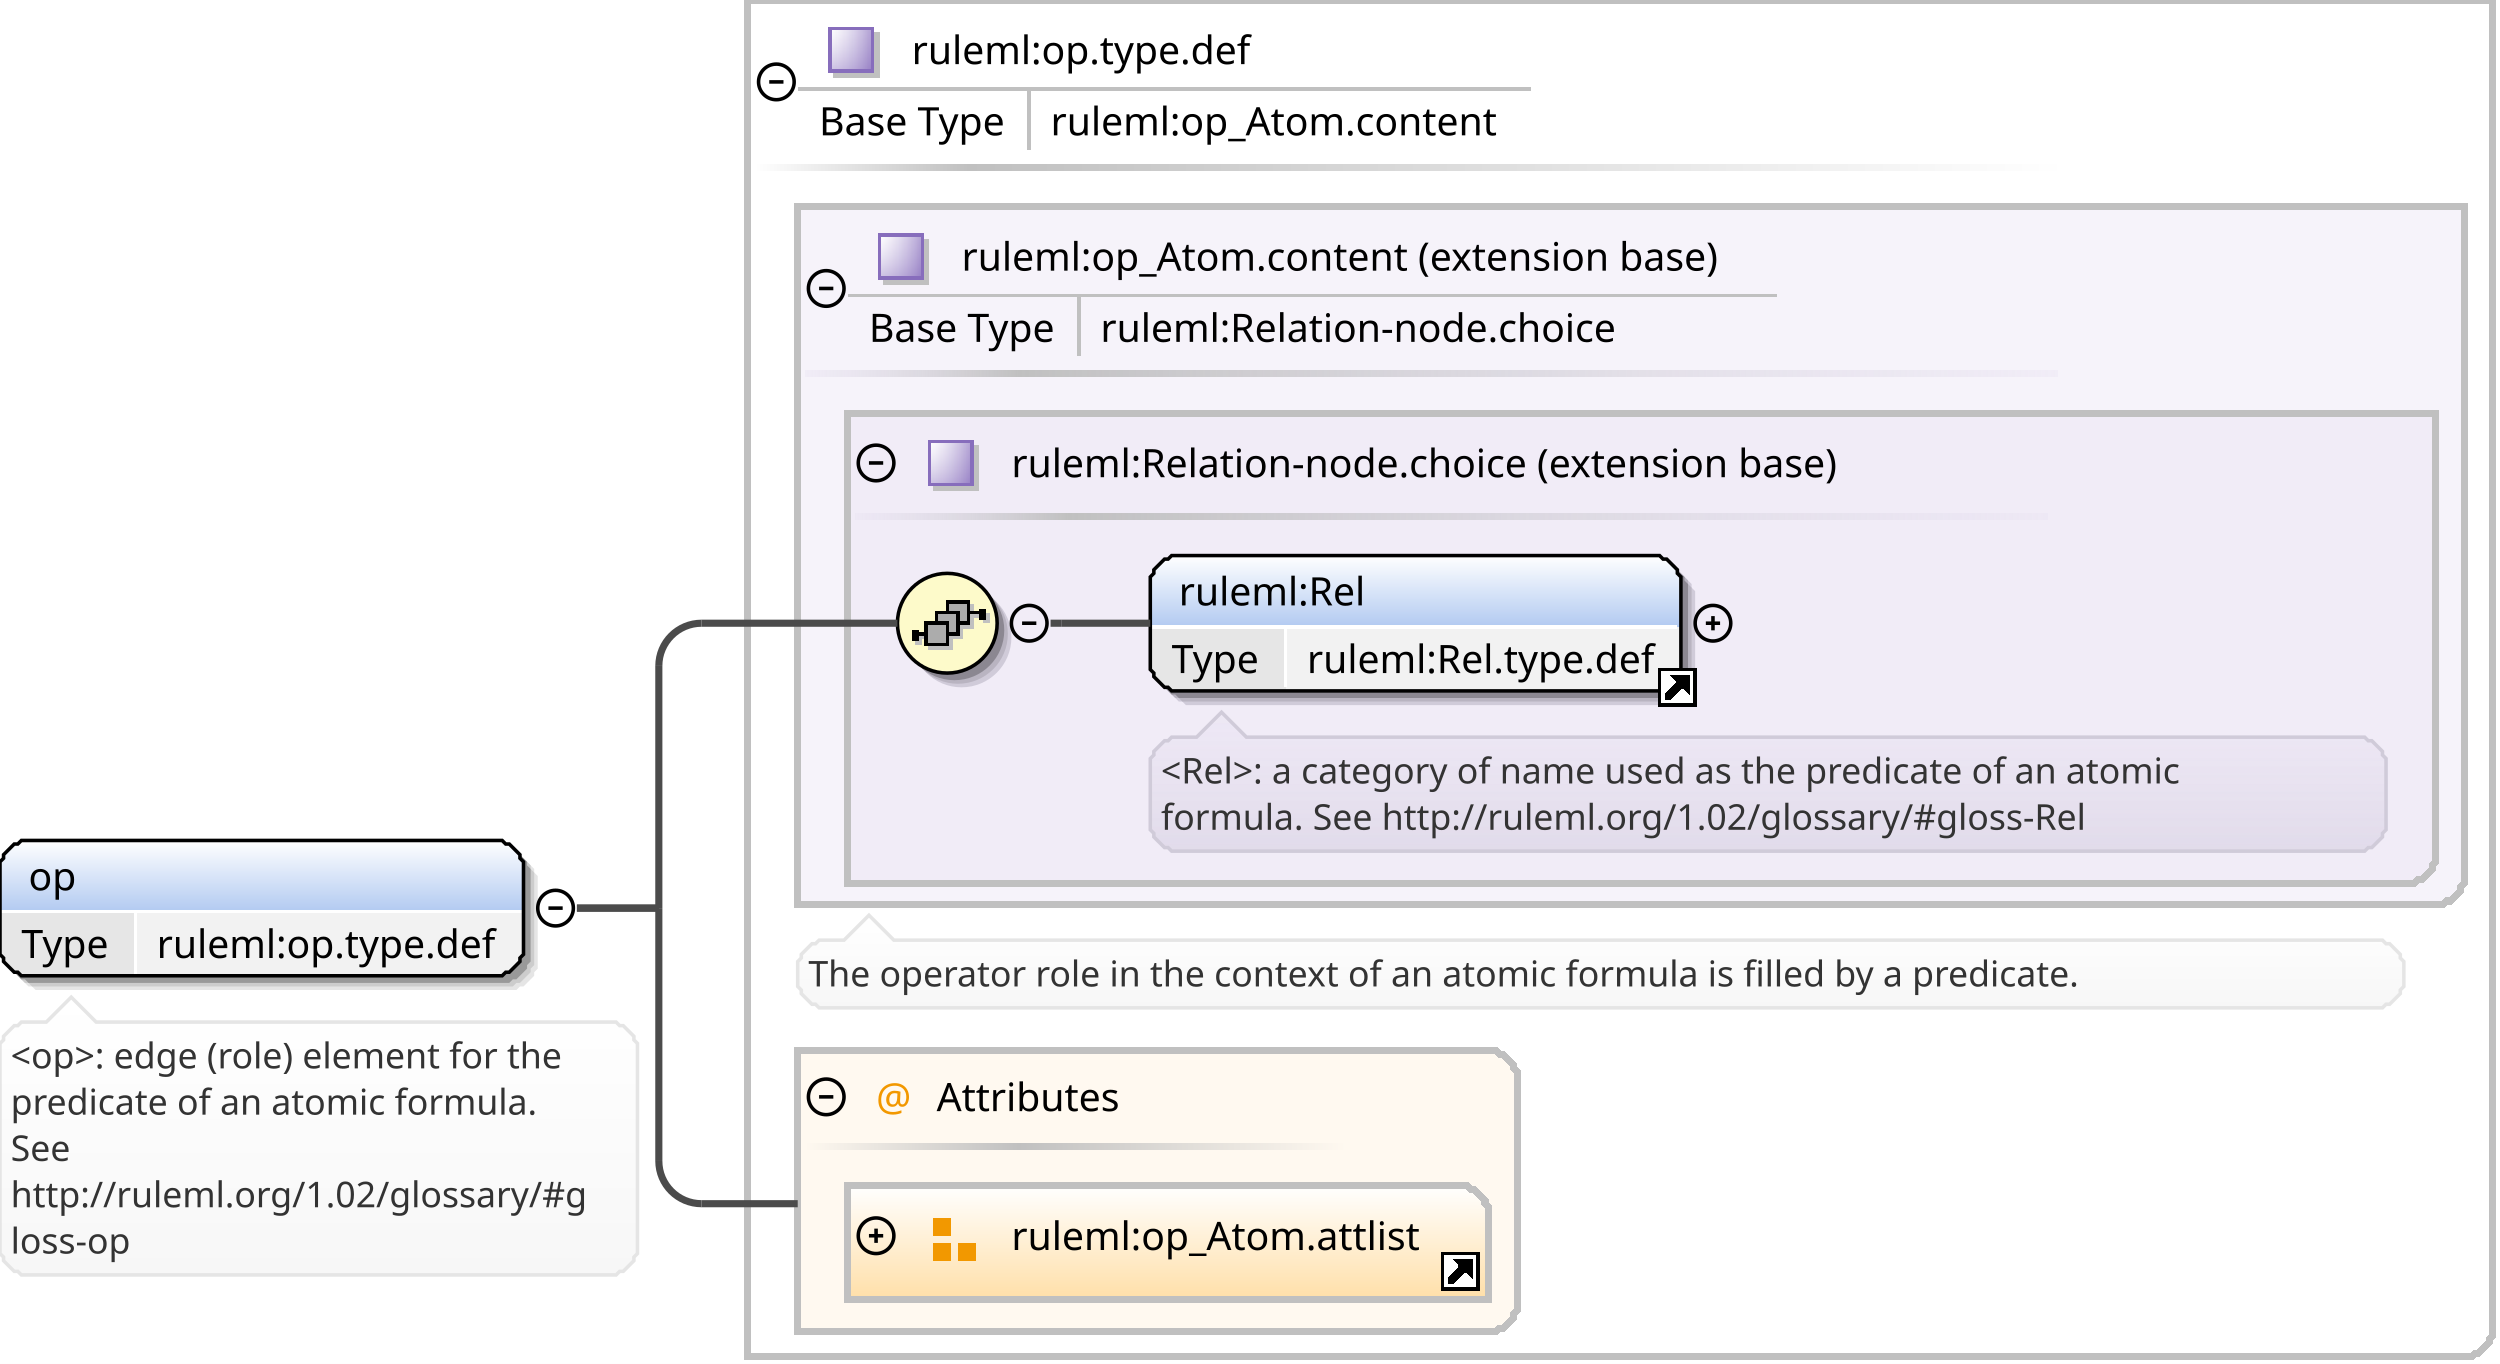
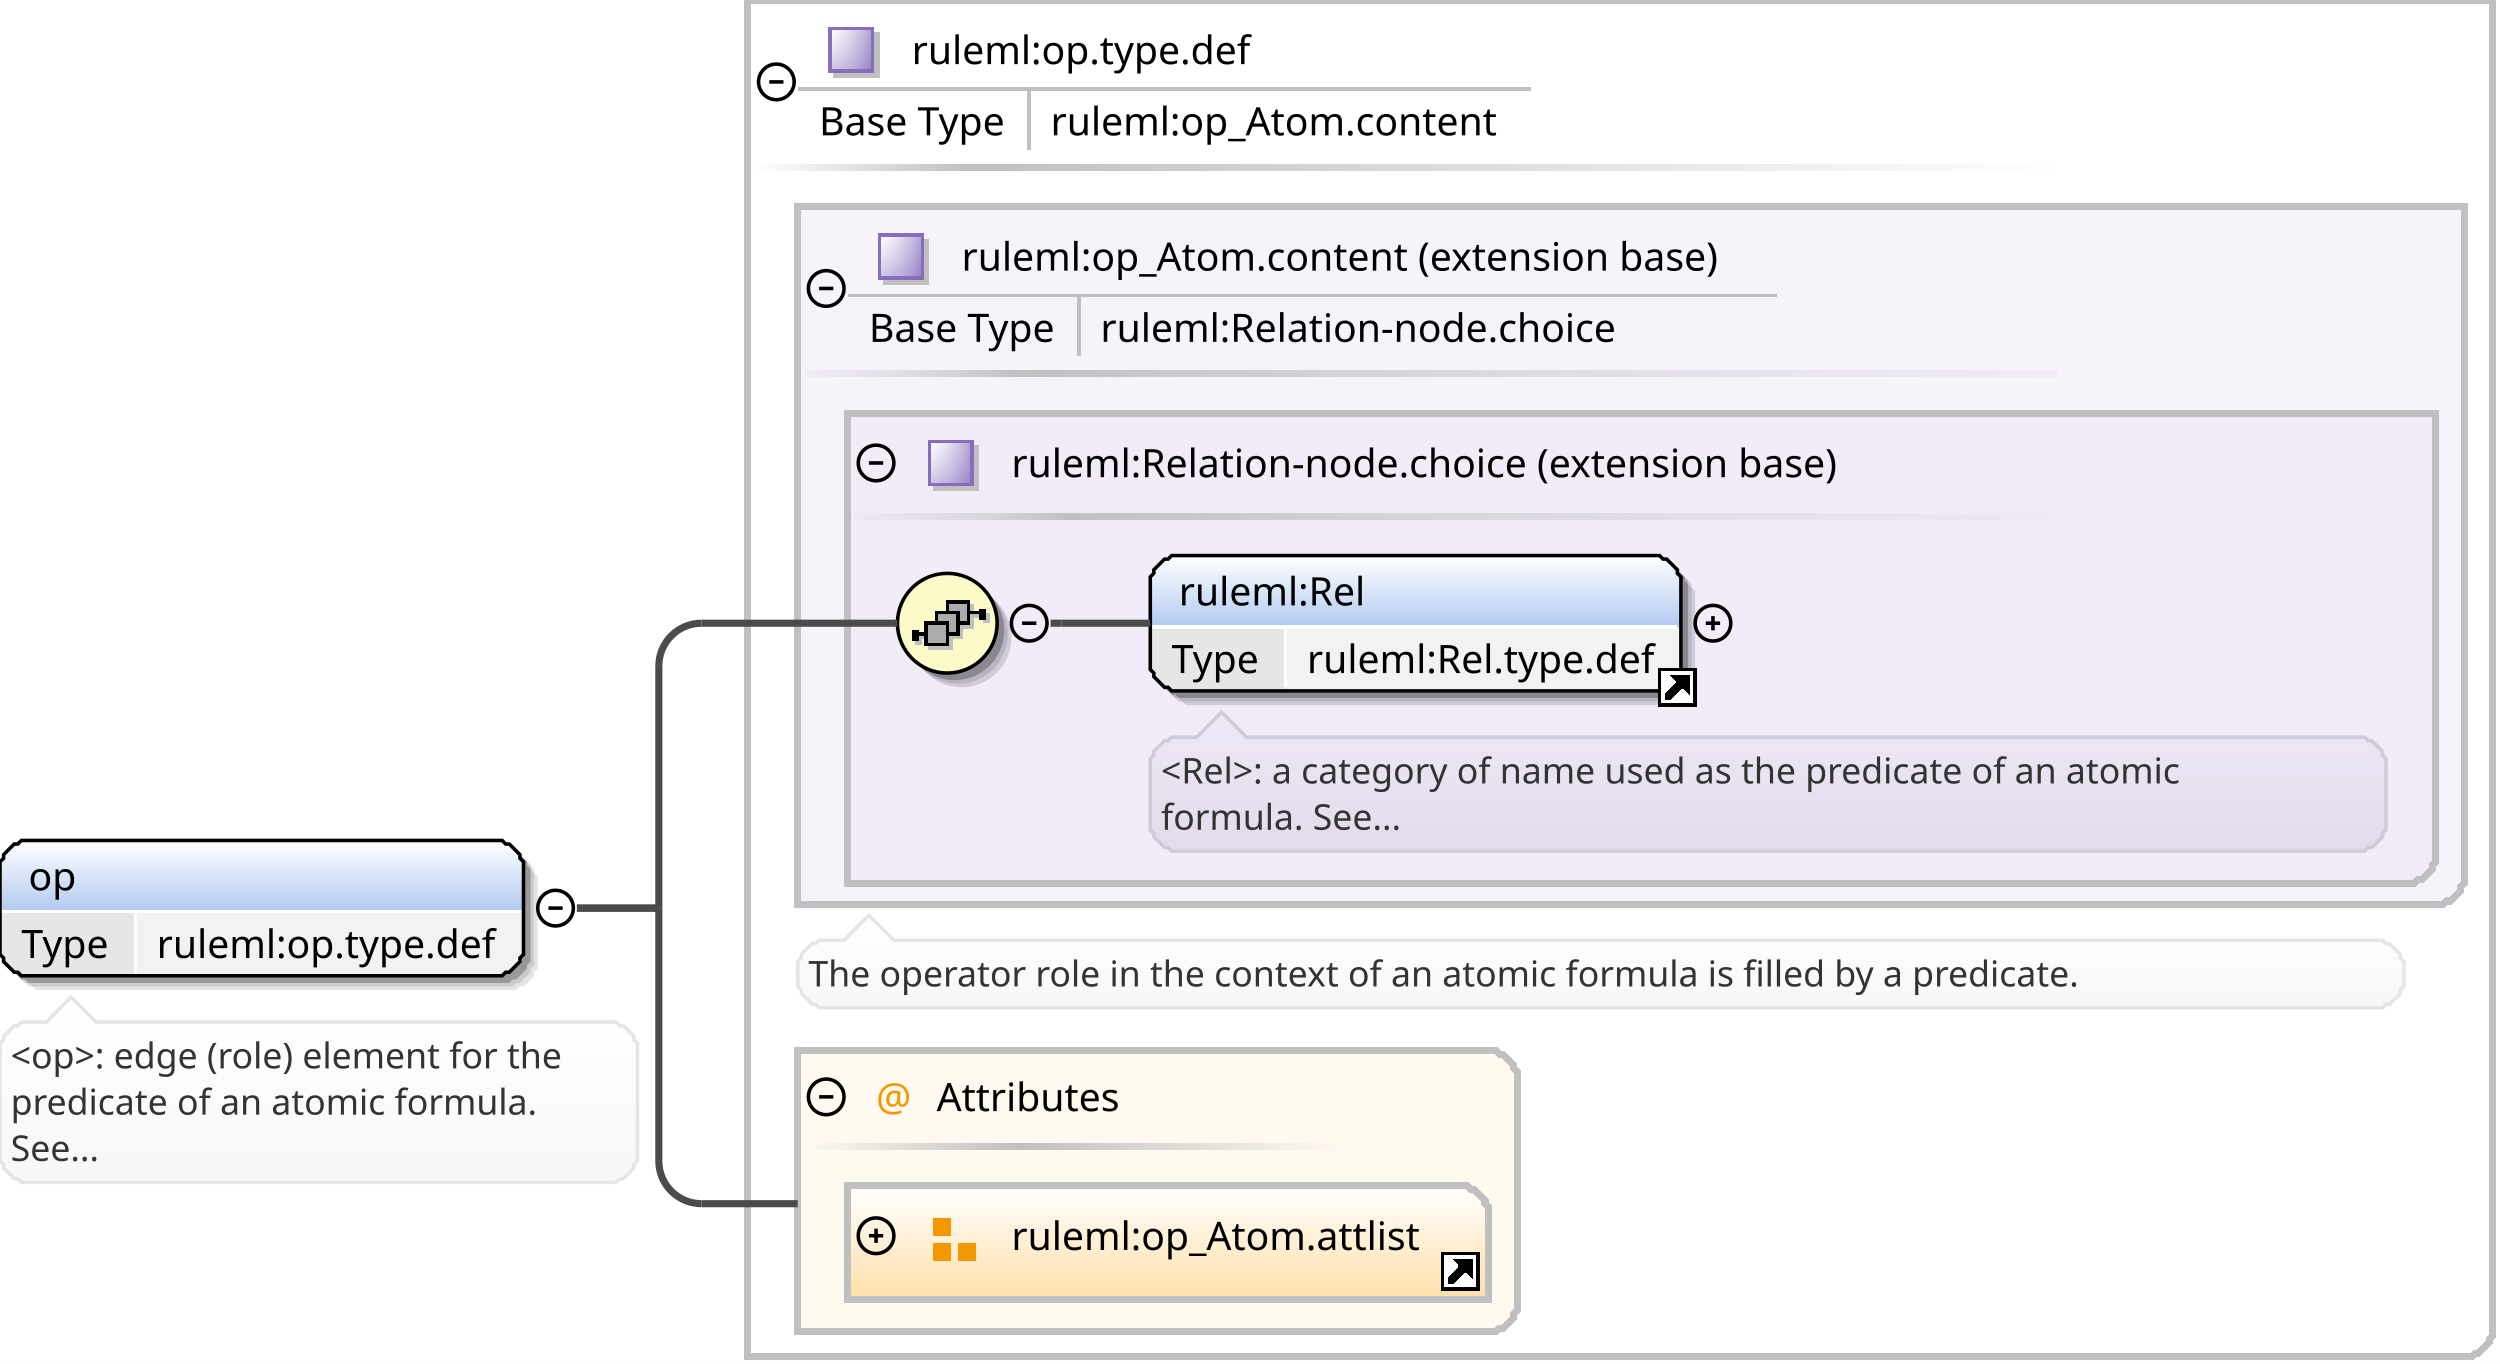
<svg xmlns="http://www.w3.org/2000/svg" color-interpolation="auto" color-rendering="auto" fill="black" fill-opacity="1" font-family="'Dialog'" font-size="12" font-style="normal" font-weight="normal" height="383" image-rendering="auto" shape-rendering="auto" stroke="black" stroke-dasharray="none" stroke-dashoffset="0" stroke-linecap="square" stroke-linejoin="miter" stroke-miterlimit="10" stroke-opacity="1" stroke-width="1" text-rendering="auto" width="702">
  <defs id="genericDefs" />
  <g>
    <defs id="defs1">
      <linearGradient gradientUnits="userSpaceOnUse" id="linearGradient1" spreadMethod="pad" x1="0" x2="0" y1="236" y2="256">
        <stop offset="0%" stop-color="white" stop-opacity="1" />
        <stop offset="100%" stop-color="rgb(178,202,241)" stop-opacity="1" />
      </linearGradient>
      <linearGradient gradientUnits="userSpaceOnUse" id="linearGradient2" spreadMethod="pad" x1="272" x2="580" y1="46" y2="46">
        <stop offset="0%" stop-color="silver" stop-opacity="1" />
        <stop offset="100%" stop-color="white" stop-opacity="1" />
      </linearGradient>
      <linearGradient gradientUnits="userSpaceOnUse" id="linearGradient3" spreadMethod="pad" x1="212" x2="272" y1="46" y2="46">
        <stop offset="0%" stop-color="white" stop-opacity="1" />
        <stop offset="100%" stop-color="silver" stop-opacity="1" />
      </linearGradient>
      <linearGradient gradientUnits="userSpaceOnUse" id="linearGradient4" spreadMethod="pad" x1="233" x2="233" y1="8" y2="20">
        <stop offset="0%" stop-color="rgb(255,255,255)" stop-opacity="0.353" />
        <stop offset="100%" stop-color="rgb(135,109,188)" stop-opacity="0.667" />
      </linearGradient>
      <linearGradient gradientUnits="userSpaceOnUse" id="linearGradient5" spreadMethod="pad" x1="233" x2="245" y1="8" y2="8">
        <stop offset="0%" stop-color="rgb(255,255,255)" stop-opacity="0.353" />
        <stop offset="100%" stop-color="rgb(135,109,188)" stop-opacity="0.667" />
      </linearGradient>
      <linearGradient gradientUnits="userSpaceOnUse" id="linearGradient6" spreadMethod="pad" x1="286" x2="578" y1="104" y2="104">
        <stop offset="0%" stop-color="silver" stop-opacity="1" />
        <stop offset="100%" stop-color="rgb(232,226,242)" stop-opacity="0.392" />
      </linearGradient>
      <linearGradient gradientUnits="userSpaceOnUse" id="linearGradient7" spreadMethod="pad" x1="226" x2="286" y1="104" y2="104">
        <stop offset="0%" stop-color="rgb(232,226,242)" stop-opacity="0.392" />
        <stop offset="100%" stop-color="silver" stop-opacity="1" />
      </linearGradient>
      <linearGradient gradientUnits="userSpaceOnUse" id="linearGradient8" spreadMethod="pad" x1="247" x2="247" y1="66" y2="78">
        <stop offset="0%" stop-color="rgb(255,255,255)" stop-opacity="0.353" />
        <stop offset="100%" stop-color="rgb(135,109,188)" stop-opacity="0.667" />
      </linearGradient>
      <linearGradient gradientUnits="userSpaceOnUse" id="linearGradient9" spreadMethod="pad" x1="247" x2="259" y1="66" y2="66">
        <stop offset="0%" stop-color="rgb(255,255,255)" stop-opacity="0.353" />
        <stop offset="100%" stop-color="rgb(135,109,188)" stop-opacity="0.667" />
      </linearGradient>
      <linearGradient gradientUnits="userSpaceOnUse" id="linearGradient10" spreadMethod="pad" x1="300" x2="575" y1="144" y2="144">
        <stop offset="0%" stop-color="silver" stop-opacity="1" />
        <stop offset="100%" stop-color="rgb(232,226,242)" stop-opacity="0.392" />
      </linearGradient>
      <linearGradient gradientUnits="userSpaceOnUse" id="linearGradient11" spreadMethod="pad" x1="240" x2="300" y1="144" y2="144">
        <stop offset="0%" stop-color="rgb(232,226,242)" stop-opacity="0.392" />
        <stop offset="100%" stop-color="silver" stop-opacity="1" />
      </linearGradient>
      <linearGradient gradientUnits="userSpaceOnUse" id="linearGradient12" spreadMethod="pad" x1="261" x2="261" y1="124" y2="136">
        <stop offset="0%" stop-color="rgb(255,255,255)" stop-opacity="0.353" />
        <stop offset="100%" stop-color="rgb(135,109,188)" stop-opacity="0.667" />
      </linearGradient>
      <linearGradient gradientUnits="userSpaceOnUse" id="linearGradient13" spreadMethod="pad" x1="261" x2="273" y1="124" y2="124">
        <stop offset="0%" stop-color="rgb(255,255,255)" stop-opacity="0.353" />
        <stop offset="100%" stop-color="rgb(135,109,188)" stop-opacity="0.667" />
      </linearGradient>
      <linearGradient gradientUnits="userSpaceOnUse" id="linearGradient14" spreadMethod="pad" x1="252" x2="252" y1="161" y2="189">
        <stop offset="0%" stop-color="rgb(253,250,202)" stop-opacity="1" />
        <stop offset="100%" stop-color="rgb(253,250,202)" stop-opacity="1" />
      </linearGradient>
      <linearGradient gradientUnits="userSpaceOnUse" id="linearGradient15" spreadMethod="pad" x1="323" x2="323" y1="156" y2="176">
        <stop offset="0%" stop-color="white" stop-opacity="1" />
        <stop offset="100%" stop-color="rgb(178,202,241)" stop-opacity="1" />
      </linearGradient>
      <linearGradient gradientUnits="userSpaceOnUse" id="linearGradient16" spreadMethod="pad" x1="323" x2="323" y1="200" y2="239">
        <stop offset="0%" stop-color="rgb(232,226,242)" stop-opacity="0.392" />
        <stop offset="100%" stop-color="rgb(225,219,234)" stop-opacity="1" />
      </linearGradient>
      <linearGradient gradientUnits="userSpaceOnUse" id="linearGradient17" spreadMethod="pad" x1="224" x2="224" y1="257" y2="283">
        <stop offset="0%" stop-color="white" stop-opacity="1" />
        <stop offset="100%" stop-color="rgb(247,247,247)" stop-opacity="1" />
      </linearGradient>
      <linearGradient gradientUnits="userSpaceOnUse" id="linearGradient18" spreadMethod="pad" x1="286" x2="378" y1="321" y2="321">
        <stop offset="0%" stop-color="silver" stop-opacity="1" />
        <stop offset="100%" stop-color="rgb(255,249,240)" stop-opacity="1" />
      </linearGradient>
      <linearGradient gradientUnits="userSpaceOnUse" id="linearGradient19" spreadMethod="pad" x1="226" x2="286" y1="321" y2="321">
        <stop offset="0%" stop-color="rgb(255,249,240)" stop-opacity="1" />
        <stop offset="100%" stop-color="silver" stop-opacity="1" />
      </linearGradient>
      <linearGradient gradientUnits="userSpaceOnUse" id="linearGradient20" spreadMethod="pad" x1="238" x2="238" y1="333" y2="365">
        <stop offset="0%" stop-color="white" stop-opacity="1" />
        <stop offset="100%" stop-color="rgb(255,223,168)" stop-opacity="1" />
      </linearGradient>
-       <linearGradient gradientUnits="userSpaceOnUse" id="linearGradient21" spreadMethod="pad" x1="0" x2="0" y1="280" y2="358">
+       <linearGradient gradientUnits="userSpaceOnUse" id="linearGradient21" spreadMethod="pad" x1="0" x2="0" y1="280" y2="332">
        <stop offset="0%" stop-color="white" stop-opacity="1" />
        <stop offset="100%" stop-color="rgb(247,247,247)" stop-opacity="1" />
      </linearGradient>
      <clipPath clipPathUnits="userSpaceOnUse" id="clipPath1">
        <path d="M0 0 L702 0 L702 383 L0 383 L0 0 Z" />
      </clipPath>
    </defs>
    <g fill="white" stroke="white" text-rendering="geometricPrecision">
      <rect clip-path="url(#clipPath1)" height="383" stroke="none" width="702" x="0" y="0" />
    </g>
    <g fill="rgb(229,229,229)" font-family="sans-serif" font-size="11" stroke="rgb(229,229,229)" text-rendering="geometricPrecision">
      <polygon clip-path="url(#clipPath1)" points=" 4 246 5 245 5 244 6 243 7 242 8 241 9 241 10 240 145 240 146 241 147 241 148 242 149 243 150 244 150 245 151 246 151 272 150 273 150 274 149 275 148 276 147 277 146 277 145 278 10 278 9 277 8 277 7 276 6 275 5 274 5 273 4 272" stroke="none" />
      <polygon clip-path="url(#clipPath1)" fill="rgb(204,204,204)" points=" 3 245 4 244 4 243 5 242 6 241 7 240 8 240 9 239 144 239 145 240 146 240 147 241 148 242 149 243 149 244 150 245 150 271 149 272 149 273 148 274 147 275 146 276 145 276 144 277 9 277 8 276 7 276 6 275 5 274 4 273 4 272 3 271" stroke="none" />
      <polygon clip-path="url(#clipPath1)" fill="rgb(153,153,153)" points=" 2 244 3 243 3 242 4 241 5 240 6 239 7 239 8 238 143 238 144 239 145 239 146 240 147 241 148 242 148 243 149 244 149 270 148 271 148 272 147 273 146 274 145 275 144 275 143 276 8 276 7 275 6 275 5 274 4 273 3 272 3 271 2 270" stroke="none" />
      <polygon clip-path="url(#clipPath1)" fill="url(#linearGradient1)" points=" 0 242 1 241 1 240 2 239 3 238 4 237 5 237 6 236 141 236 142 237 143 237 144 238 145 239 146 240 146 241 147 242 147 256 146 256 146 256 145 256 144 256 143 256 142 256 141 256 6 256 5 256 4 256 3 256 2 256 1 256 1 256 0 256" shape-rendering="crispEdges" stroke="none" />
      <polygon clip-path="url(#clipPath1)" fill="rgb(230,230,230)" points=" 0 256 1 256 1 256 2 256 3 256 4 256 5 256 6 256 38 256 38 256 38 256 38 256 38 256 38 256 38 256 38 256 38 268 38 269 38 270 38 271 38 272 38 273 38 273 38 274 6 274 5 273 4 273 3 272 2 271 1 270 1 269 0 268" shape-rendering="crispEdges" stroke="none" />
      <polygon clip-path="url(#clipPath1)" fill="rgb(242,242,242)" points=" 38 256 38 256 38 256 38 256 38 256 38 256 38 256 38 256 141 256 142 256 143 256 144 256 145 256 146 256 146 256 147 256 147 268 146 269 146 270 145 271 144 272 143 273 142 273 141 274 38 274 38 273 38 273 38 272 38 271 38 270 38 269 38 268" shape-rendering="crispEdges" stroke="none" />
      <line clip-path="url(#clipPath1)" fill="none" shape-rendering="crispEdges" stroke="white" x1="0" x2="146" y1="256" y2="256" />
      <text clip-path="url(#clipPath1)" fill="black" shape-rendering="crispEdges" stroke="none" x="6" xml:space="preserve" y="269">Type</text>
      <text clip-path="url(#clipPath1)" fill="black" shape-rendering="crispEdges" stroke="none" x="44" xml:space="preserve" y="269">ruleml:op.type.def</text>
      <line clip-path="url(#clipPath1)" fill="none" shape-rendering="crispEdges" stroke="white" x1="38" x2="38" y1="256" y2="273" />
      <polygon clip-path="url(#clipPath1)" fill="none" points=" 0 242 1 241 1 240 2 239 3 238 4 237 5 237 6 236 141 236 142 237 143 237 144 238 145 239 146 240 146 241 147 242 147 268 146 269 146 270 145 271 144 272 143 273 142 273 141 274 6 274 5 273 4 273 3 272 2 271 1 270 1 269 0 268" stroke="black" stroke-linecap="butt" />
    </g>
    <g font-family="sans-serif" font-size="11" shape-rendering="crispEdges" stroke-linecap="butt" text-rendering="geometricPrecision">
      <text clip-path="url(#clipPath1)" stroke="none" x="8" xml:space="preserve" y="250">op</text>
      <circle clip-path="url(#clipPath1)" cx="156" cy="255" fill="none" r="5" shape-rendering="auto" />
      <line clip-path="url(#clipPath1)" fill="none" shape-rendering="auto" x1="154" x2="158" y1="255" y2="255" />
      <polygon clip-path="url(#clipPath1)" fill="white" points=" 210 0 700 0 700 375 699 376 699 377 698 378 697 379 696 380 695 380 694 381 210 381" stroke="none" stroke-width="2" />
      <polygon clip-path="url(#clipPath1)" fill="none" points=" 210 0 700 0 700 375 699 376 699 377 698 378 697 379 696 380 695 380 694 381 210 381" stroke="silver" stroke-width="2" />
      <rect clip-path="url(#clipPath1)" fill="url(#linearGradient2)" height="2" stroke="none" stroke-width="2" width="308" x="272" y="46" />
      <rect clip-path="url(#clipPath1)" fill="url(#linearGradient3)" height="2" stroke="none" stroke-width="2" width="60" x="212" y="46" />
      <line clip-path="url(#clipPath1)" fill="none" stroke="silver" x1="224" x2="430" y1="25" y2="25" />
      <text clip-path="url(#clipPath1)" stroke="none" x="230" xml:space="preserve" y="38">Base Type</text>
      <text clip-path="url(#clipPath1)" stroke="none" x="295" xml:space="preserve" y="38">ruleml:op_Atom.content</text>
      <line clip-path="url(#clipPath1)" fill="none" stroke="silver" x1="289" x2="289" y1="25" y2="42" />
      <rect clip-path="url(#clipPath1)" fill="silver" height="13" stroke="none" width="13" x="234" y="9" />
      <rect clip-path="url(#clipPath1)" fill="white" height="12" stroke="none" width="12" x="233" y="8" />
      <rect clip-path="url(#clipPath1)" fill="url(#linearGradient4)" height="12" stroke="none" width="12" x="233" y="8" />
      <rect clip-path="url(#clipPath1)" fill="url(#linearGradient5)" height="12" stroke="none" width="12" x="233" y="8" />
      <rect clip-path="url(#clipPath1)" fill="none" height="12" stroke="rgb(135,109,188)" width="12" x="233" y="8" />
      <text clip-path="url(#clipPath1)" stroke="none" x="256" xml:space="preserve" y="18">ruleml:op.type.def</text>
      <circle clip-path="url(#clipPath1)" cx="218" cy="23" fill="none" r="5" shape-rendering="auto" />
      <line clip-path="url(#clipPath1)" fill="none" shape-rendering="auto" x1="216" x2="220" y1="23" y2="23" />
    </g>
    <g fill="rgb(232,226,242)" fill-opacity="0.392" font-family="sans-serif" font-size="11" shape-rendering="crispEdges" stroke="rgb(232,226,242)" stroke-linecap="butt" stroke-opacity="0.392" stroke-width="2" text-rendering="geometricPrecision">
      <polygon clip-path="url(#clipPath1)" points=" 224 58 692 58 692 248 691 249 691 250 690 251 689 252 688 253 687 253 686 254 224 254" stroke="none" />
    </g>
    <g fill="silver" font-family="sans-serif" font-size="11" shape-rendering="crispEdges" stroke="silver" stroke-linecap="butt" stroke-width="2" text-rendering="geometricPrecision">
      <polygon clip-path="url(#clipPath1)" fill="none" points=" 224 58 692 58 692 248 691 249 691 250 690 251 689 252 688 253 687 253 686 254 224 254" />
      <rect clip-path="url(#clipPath1)" fill="url(#linearGradient6)" height="2" stroke="none" width="292" x="286" y="104" />
      <rect clip-path="url(#clipPath1)" fill="url(#linearGradient7)" height="2" stroke="none" width="60" x="226" y="104" />
      <line clip-path="url(#clipPath1)" fill="none" stroke-width="1" x1="238" x2="499" y1="83" y2="83" />
      <text clip-path="url(#clipPath1)" fill="black" stroke="none" stroke-width="1" x="244" xml:space="preserve" y="96">Base Type</text>
      <text clip-path="url(#clipPath1)" fill="black" stroke="none" stroke-width="1" x="309" xml:space="preserve" y="96">ruleml:Relation-node.choice</text>
      <line clip-path="url(#clipPath1)" fill="none" stroke-width="1" x1="303" x2="303" y1="83" y2="100" />
      <rect clip-path="url(#clipPath1)" height="13" stroke="none" stroke-width="1" width="13" x="248" y="67" />
      <rect clip-path="url(#clipPath1)" fill="white" height="12" stroke="none" stroke-width="1" width="12" x="247" y="66" />
      <rect clip-path="url(#clipPath1)" fill="url(#linearGradient8)" height="12" stroke="none" stroke-width="1" width="12" x="247" y="66" />
      <rect clip-path="url(#clipPath1)" fill="url(#linearGradient9)" height="12" stroke="none" stroke-width="1" width="12" x="247" y="66" />
      <rect clip-path="url(#clipPath1)" fill="none" height="12" stroke="rgb(135,109,188)" stroke-width="1" width="12" x="247" y="66" />
      <text clip-path="url(#clipPath1)" fill="black" stroke="none" stroke-width="1" x="270" xml:space="preserve" y="76">ruleml:op_Atom.content (extension base)</text>
    </g>
    <g font-family="sans-serif" font-size="11" stroke-linecap="butt" text-rendering="geometricPrecision">
      <circle clip-path="url(#clipPath1)" cx="232" cy="81" fill="none" r="5" />
      <line clip-path="url(#clipPath1)" fill="none" x1="230" x2="234" y1="81" y2="81" />
    </g>
    <g fill="rgb(232,226,242)" fill-opacity="0.392" font-family="sans-serif" font-size="11" shape-rendering="crispEdges" stroke="rgb(232,226,242)" stroke-linecap="butt" stroke-opacity="0.392" stroke-width="2" text-rendering="geometricPrecision">
      <polygon clip-path="url(#clipPath1)" points=" 238 116 684 116 684 242 683 243 683 244 682 245 681 246 680 247 679 247 678 248 238 248" stroke="none" />
    </g>
    <g fill="silver" font-family="sans-serif" font-size="11" shape-rendering="crispEdges" stroke="silver" stroke-linecap="butt" stroke-width="2" text-rendering="geometricPrecision">
      <polygon clip-path="url(#clipPath1)" fill="none" points=" 238 116 684 116 684 242 683 243 683 244 682 245 681 246 680 247 679 247 678 248 238 248" />
      <rect clip-path="url(#clipPath1)" fill="url(#linearGradient10)" height="2" stroke="none" width="275" x="300" y="144" />
      <rect clip-path="url(#clipPath1)" fill="url(#linearGradient11)" height="2" stroke="none" width="60" x="240" y="144" />
      <rect clip-path="url(#clipPath1)" height="13" stroke="none" stroke-width="1" width="13" x="262" y="125" />
      <rect clip-path="url(#clipPath1)" fill="white" height="12" stroke="none" stroke-width="1" width="12" x="261" y="124" />
      <rect clip-path="url(#clipPath1)" fill="url(#linearGradient12)" height="12" stroke="none" stroke-width="1" width="12" x="261" y="124" />
      <rect clip-path="url(#clipPath1)" fill="url(#linearGradient13)" height="12" stroke="none" stroke-width="1" width="12" x="261" y="124" />
      <rect clip-path="url(#clipPath1)" fill="none" height="12" stroke="rgb(135,109,188)" stroke-width="1" width="12" x="261" y="124" />
      <text clip-path="url(#clipPath1)" fill="black" stroke="none" stroke-width="1" x="284" xml:space="preserve" y="134">ruleml:Relation-node.choice (extension base)</text>
    </g>
    <g font-family="sans-serif" font-size="11" stroke-linecap="butt" text-rendering="geometricPrecision">
      <circle clip-path="url(#clipPath1)" cx="246" cy="130" fill="none" r="5" />
      <line clip-path="url(#clipPath1)" fill="none" x1="244" x2="248" y1="130" y2="130" />
      <circle clip-path="url(#clipPath1)" cx="270" cy="179" fill="rgb(208,203,217)" r="14" stroke="none" />
      <circle clip-path="url(#clipPath1)" cx="269" cy="178" fill="rgb(185,180,193)" r="14" stroke="none" />
      <circle clip-path="url(#clipPath1)" cx="268" cy="177" fill="rgb(139,135,145)" r="14" stroke="none" />
      <circle clip-path="url(#clipPath1)" cx="266" cy="175" fill="url(#linearGradient14)" r="14" shape-rendering="crispEdges" stroke="none" />
      <circle clip-path="url(#clipPath1)" cx="266" cy="175" fill="none" r="14" />
      <line clip-path="url(#clipPath1)" fill="none" shape-rendering="crispEdges" stroke="silver" x1="273" x2="277" y1="173" y2="173" />
      <rect clip-path="url(#clipPath1)" fill="silver" height="3" shape-rendering="crispEdges" stroke="none" width="2" x="276" y="172" />
      <rect clip-path="url(#clipPath1)" fill="silver" height="6" shape-rendering="crispEdges" stroke="none" width="6" x="267" y="170" />
      <rect clip-path="url(#clipPath1)" fill="none" height="6" shape-rendering="crispEdges" stroke="silver" width="6" x="267" y="170" />
      <rect clip-path="url(#clipPath1)" fill="silver" height="6" shape-rendering="crispEdges" stroke="none" width="6" x="264" y="173" />
      <rect clip-path="url(#clipPath1)" fill="none" height="6" shape-rendering="crispEdges" stroke="silver" width="6" x="264" y="173" />
      <rect clip-path="url(#clipPath1)" fill="silver" height="6" shape-rendering="crispEdges" stroke="none" width="6" x="261" y="176" />
      <rect clip-path="url(#clipPath1)" fill="none" height="6" shape-rendering="crispEdges" stroke="silver" width="6" x="261" y="176" />
      <line clip-path="url(#clipPath1)" fill="none" shape-rendering="crispEdges" stroke="silver" x1="261" x2="257" y1="179" y2="179" />
      <rect clip-path="url(#clipPath1)" fill="silver" height="3" shape-rendering="crispEdges" stroke="none" width="2" x="257" y="178" />
      <line clip-path="url(#clipPath1)" fill="none" shape-rendering="crispEdges" x1="272" x2="276" y1="172" y2="172" />
      <rect clip-path="url(#clipPath1)" height="3" shape-rendering="crispEdges" stroke="none" width="2" x="275" y="171" />
      <rect clip-path="url(#clipPath1)" fill="rgb(172,172,172)" height="6" shape-rendering="crispEdges" stroke="none" width="6" x="266" y="169" />
      <rect clip-path="url(#clipPath1)" fill="none" height="6" shape-rendering="crispEdges" width="6" x="266" y="169" />
      <rect clip-path="url(#clipPath1)" fill="rgb(172,172,172)" height="6" shape-rendering="crispEdges" stroke="none" width="6" x="263" y="172" />
      <rect clip-path="url(#clipPath1)" fill="none" height="6" shape-rendering="crispEdges" width="6" x="263" y="172" />
      <rect clip-path="url(#clipPath1)" fill="rgb(172,172,172)" height="6" shape-rendering="crispEdges" stroke="none" width="6" x="260" y="175" />
      <rect clip-path="url(#clipPath1)" fill="none" height="6" shape-rendering="crispEdges" width="6" x="260" y="175" />
      <line clip-path="url(#clipPath1)" fill="none" shape-rendering="crispEdges" x1="260" x2="256" y1="178" y2="178" />
      <rect clip-path="url(#clipPath1)" height="3" shape-rendering="crispEdges" stroke="none" width="2" x="256" y="177" />
      <circle clip-path="url(#clipPath1)" cx="289" cy="175" fill="none" r="5" />
      <line clip-path="url(#clipPath1)" fill="none" x1="287" x2="291" y1="175" y2="175" />
      <polygon clip-path="url(#clipPath1)" fill="rgb(208,203,217)" points=" 327 166 328 165 328 164 329 163 330 162 331 161 332 161 333 160 470 160 471 161 472 161 473 162 474 163 475 164 475 165 476 166 476 192 475 193 475 194 474 195 473 196 472 197 471 197 470 198 333 198 332 197 331 197 330 196 329 195 328 194 328 193 327 192" stroke="none" />
      <polygon clip-path="url(#clipPath1)" fill="rgb(185,180,193)" points=" 326 165 327 164 327 163 328 162 329 161 330 160 331 160 332 159 469 159 470 160 471 160 472 161 473 162 474 163 474 164 475 165 475 191 474 192 474 193 473 194 472 195 471 196 470 196 469 197 332 197 331 196 330 196 329 195 328 194 327 193 327 192 326 191" stroke="none" />
      <polygon clip-path="url(#clipPath1)" fill="rgb(139,135,145)" points=" 325 164 326 163 326 162 327 161 328 160 329 159 330 159 331 158 468 158 469 159 470 159 471 160 472 161 473 162 473 163 474 164 474 190 473 191 473 192 472 193 471 194 470 195 469 195 468 196 331 196 330 195 329 195 328 194 327 193 326 192 326 191 325 190" stroke="none" />
      <polygon clip-path="url(#clipPath1)" fill="url(#linearGradient15)" points=" 323 162 324 161 324 160 325 159 326 158 327 157 328 157 329 156 466 156 467 157 468 157 469 158 470 159 471 160 471 161 472 162 472 176 471 176 471 176 470 176 469 176 468 176 467 176 466 176 329 176 328 176 327 176 326 176 325 176 324 176 324 176 323 176" shape-rendering="crispEdges" stroke="none" />
      <polygon clip-path="url(#clipPath1)" fill="rgb(230,230,230)" points=" 323 176 324 176 324 176 325 176 326 176 327 176 328 176 329 176 361 176 361 176 361 176 361 176 361 176 361 176 361 176 361 176 361 188 361 189 361 190 361 191 361 192 361 193 361 193 361 194 329 194 328 193 327 193 326 192 325 191 324 190 324 189 323 188" shape-rendering="crispEdges" stroke="none" />
      <polygon clip-path="url(#clipPath1)" fill="rgb(242,242,242)" points=" 361 176 361 176 361 176 361 176 361 176 361 176 361 176 361 176 466 176 467 176 468 176 469 176 470 176 471 176 471 176 472 176 472 188 471 189 471 190 470 191 469 192 468 193 467 193 466 194 361 194 361 193 361 193 361 192 361 191 361 190 361 189 361 188" shape-rendering="crispEdges" stroke="none" />
      <line clip-path="url(#clipPath1)" fill="none" shape-rendering="crispEdges" stroke="white" x1="323" x2="471" y1="176" y2="176" />
      <text clip-path="url(#clipPath1)" shape-rendering="crispEdges" stroke="none" x="329" xml:space="preserve" y="189">Type</text>
      <text clip-path="url(#clipPath1)" shape-rendering="crispEdges" stroke="none" x="367" xml:space="preserve" y="189">ruleml:Rel.type.def</text>
      <line clip-path="url(#clipPath1)" fill="none" shape-rendering="crispEdges" stroke="white" x1="361" x2="361" y1="176" y2="193" />
      <polygon clip-path="url(#clipPath1)" fill="none" points=" 323 162 324 161 324 160 325 159 326 158 327 157 328 157 329 156 466 156 467 157 468 157 469 158 470 159 471 160 471 161 472 162 472 188 471 189 471 190 470 191 469 192 468 193 467 193 466 194 329 194 328 193 327 193 326 192 325 191 324 190 324 189 323 188" />
      <text clip-path="url(#clipPath1)" shape-rendering="crispEdges" stroke="none" x="331" xml:space="preserve" y="170">ruleml:Rel</text>
      <rect clip-path="url(#clipPath1)" fill="white" height="10" shape-rendering="crispEdges" stroke="none" width="10" x="466" y="188" />
      <polygon clip-path="url(#clipPath1)" fill="none" points=" 468 196 468 195 471 192 471 191 470 190 474 190 474 194 473 193 472 193 469 196" shape-rendering="crispEdges" />
      <polygon clip-path="url(#clipPath1)" points=" 468 196 468 195 471 192 471 191 470 190 474 190 474 194 473 193 472 193 469 196" shape-rendering="crispEdges" stroke="none" />
      <rect clip-path="url(#clipPath1)" fill="none" height="10" shape-rendering="crispEdges" width="10" x="466" y="188" />
      <circle clip-path="url(#clipPath1)" cx="481" cy="175" fill="none" r="5" />
      <line clip-path="url(#clipPath1)" fill="none" x1="479" x2="483" y1="175" y2="175" />
      <line clip-path="url(#clipPath1)" fill="none" x1="481" x2="481" y1="173" y2="177" />
      <polygon clip-path="url(#clipPath1)" fill="url(#linearGradient16)" points=" 323 213 324 212 324 211 325 210 326 209 327 208 328 208 329 207 336 207 343 200 350 207 664 207 665 208 666 208 667 209 668 210 669 211 669 212 670 213 670 233 669 234 669 235 668 236 667 237 666 238 665 238 664 239 329 239 328 238 327 238 326 237 325 236 324 235 324 234 323 233" shape-rendering="crispEdges" stroke="none" />
      <polygon clip-path="url(#clipPath1)" fill="none" points=" 323 213 324 212 324 211 325 210 326 209 327 208 328 208 329 207 336 207 343 200 350 207 664 207 665 208 666 208 667 209 668 210 669 211 669 212 670 213 670 233 669 234 669 235 668 236 667 237 666 238 665 238 664 239 329 239 328 238 327 238 326 237 325 236 324 235 324 234 323 233" stroke="rgb(208,203,217)" />
    </g>
    <g fill="rgb(51,51,51)" font-family="sans-serif" font-size="10" shape-rendering="crispEdges" stroke="rgb(51,51,51)" stroke-linecap="butt" text-rendering="geometricPrecision">
      <text clip-path="url(#clipPath1)" stroke="none" x="326" xml:space="preserve" y="220">&lt;Rel&gt;: a category of name used as the predicate of an atomic </text>
-       <text clip-path="url(#clipPath1)" stroke="none" x="326" xml:space="preserve" y="233">formula. See http://ruleml.org/1.02/glossary/#gloss-Rel</text>
+       <text clip-path="url(#clipPath1)" stroke="none" x="326" xml:space="preserve" y="233">formula. See...</text>
    </g>
    <g fill="rgb(75,75,75)" font-family="sans-serif" font-size="11" stroke="rgb(75,75,75)" stroke-linecap="butt" stroke-width="2" text-rendering="geometricPrecision">
      <line clip-path="url(#clipPath1)" fill="none" x1="295" x2="298" y1="175" y2="175" />
      <line clip-path="url(#clipPath1)" fill="none" x1="298" x2="298" y1="175" y2="175" />
      <line clip-path="url(#clipPath1)" fill="none" x1="298" x2="323" y1="175" y2="175" />
    </g>
    <g fill="url(#linearGradient17)" font-family="sans-serif" font-size="11" shape-rendering="crispEdges" stroke="url(#linearGradient17)" stroke-linecap="butt" text-rendering="geometricPrecision">
      <polygon clip-path="url(#clipPath1)" points=" 224 270 225 269 225 268 226 267 227 266 228 265 229 265 230 264 237 264 244 257 251 264 669 264 670 265 671 265 672 266 673 267 674 268 674 269 675 270 675 277 674 278 674 279 673 280 672 281 671 282 670 282 669 283 230 283 229 282 228 282 227 281 226 280 225 279 225 278 224 277" stroke="none" />
      <polygon clip-path="url(#clipPath1)" fill="none" points=" 224 270 225 269 225 268 226 267 227 266 228 265 229 265 230 264 237 264 244 257 251 264 669 264 670 265 671 265 672 266 673 267 674 268 674 269 675 270 675 277 674 278 674 279 673 280 672 281 671 282 670 282 669 283 230 283 229 282 228 282 227 281 226 280 225 279 225 278 224 277" shape-rendering="auto" stroke="rgb(229,229,229)" />
      <text clip-path="url(#clipPath1)" fill="rgb(51,51,51)" font-size="10" stroke="none" x="227" xml:space="preserve" y="277">The operator role in the context of an atomic formula is filled by a predicate.</text>
      <polygon clip-path="url(#clipPath1)" fill="rgb(255,249,240)" points=" 224 295 420 295 421 296 422 296 423 297 424 298 425 299 425 300 426 301 426 368 425 369 425 370 424 371 423 372 422 373 421 373 420 374 224 374" stroke="none" stroke-width="2" />
      <polygon clip-path="url(#clipPath1)" fill="none" points=" 224 295 420 295 421 296 422 296 423 297 424 298 425 299 425 300 426 301 426 368 425 369 425 370 424 371 423 372 422 373 421 373 420 374 224 374" stroke="silver" stroke-width="2" />
      <rect clip-path="url(#clipPath1)" fill="url(#linearGradient18)" height="2" stroke="none" stroke-width="2" width="92" x="286" y="321" />
      <rect clip-path="url(#clipPath1)" fill="url(#linearGradient19)" height="2" stroke="none" stroke-width="2" width="60" x="226" y="321" />
      <text clip-path="url(#clipPath1)" fill="rgb(242,152,0)" stroke="none" x="246" xml:space="preserve" y="312">@</text>
      <text clip-path="url(#clipPath1)" fill="black" stroke="none" x="263" xml:space="preserve" y="312">Attributes</text>
      <circle clip-path="url(#clipPath1)" cx="232" cy="308" fill="none" r="5" shape-rendering="auto" stroke="black" />
      <line clip-path="url(#clipPath1)" fill="none" shape-rendering="auto" stroke="black" x1="230" x2="234" y1="308" y2="308" />
      <polygon clip-path="url(#clipPath1)" fill="url(#linearGradient20)" points=" 238 333 412 333 413 334 414 334 415 335 416 336 417 337 417 338 418 339 418 365 238 365" stroke="none" stroke-width="2" />
      <polygon clip-path="url(#clipPath1)" fill="none" points=" 238 333 412 333 413 334 414 334 415 335 416 336 417 337 417 338 418 339 418 365 238 365" stroke="silver" stroke-width="2" />
      <rect clip-path="url(#clipPath1)" fill="rgb(242,152,0)" height="5" stroke="none" width="5" x="262" y="342" />
      <rect clip-path="url(#clipPath1)" fill="rgb(242,152,0)" height="5" stroke="none" width="5" x="262" y="349" />
      <rect clip-path="url(#clipPath1)" fill="rgb(242,152,0)" height="5" stroke="none" width="5" x="269" y="349" />
      <text clip-path="url(#clipPath1)" fill="black" stroke="none" x="284" xml:space="preserve" y="351">ruleml:op_Atom.attlist</text>
      <rect clip-path="url(#clipPath1)" fill="white" height="10" stroke="none" width="10" x="405" y="352" />
      <polygon clip-path="url(#clipPath1)" fill="none" points=" 407 360 407 359 410 356 410 355 409 354 413 354 413 358 412 357 411 357 408 360" stroke="black" />
      <polygon clip-path="url(#clipPath1)" fill="black" points=" 407 360 407 359 410 356 410 355 409 354 413 354 413 358 412 357 411 357 408 360" stroke="none" />
      <rect clip-path="url(#clipPath1)" fill="none" height="10" stroke="black" width="10" x="405" y="352" />
      <circle clip-path="url(#clipPath1)" cx="246" cy="347" fill="none" r="5" shape-rendering="auto" stroke="black" />
      <line clip-path="url(#clipPath1)" fill="none" shape-rendering="auto" stroke="black" x1="244" x2="248" y1="347" y2="347" />
      <line clip-path="url(#clipPath1)" fill="none" shape-rendering="auto" stroke="black" x1="246" x2="246" y1="345" y2="349" />
    </g>
    <g fill="rgb(75,75,75)" font-family="sans-serif" font-size="11" stroke="rgb(75,75,75)" stroke-linecap="butt" stroke-width="2" text-rendering="geometricPrecision">
      <line clip-path="url(#clipPath1)" fill="none" x1="162" x2="185" y1="255" y2="255" />
      <line clip-path="url(#clipPath1)" fill="none" x1="185" x2="185" y1="187" y2="255" />
      <line clip-path="url(#clipPath1)" fill="none" x1="197" x2="252" y1="175" y2="175" />
      <path clip-path="url(#clipPath1)" d="M185 187 A12 12 0 0 1 197 175" fill="none" />
      <line clip-path="url(#clipPath1)" fill="none" x1="162" x2="185" y1="255" y2="255" />
      <line clip-path="url(#clipPath1)" fill="none" x1="185" x2="185" y1="255" y2="326" />
      <line clip-path="url(#clipPath1)" fill="none" x1="197" x2="224" y1="338" y2="338" />
      <path clip-path="url(#clipPath1)" d="M185 326 A12 12 0 0 0 197 338" fill="none" />
    </g>
    <g fill="url(#linearGradient21)" font-family="sans-serif" font-size="11" shape-rendering="crispEdges" stroke="url(#linearGradient21)" stroke-linecap="butt" text-rendering="geometricPrecision">
-       <polygon clip-path="url(#clipPath1)" points=" 0 293 1 292 1 291 2 290 3 289 4 288 5 288 6 287 13 287 20 280 27 287 173 287 174 288 175 288 176 289 177 290 178 291 178 292 179 293 179 352 178 353 178 354 177 355 176 356 175 357 174 357 173 358 6 358 5 357 4 357 3 356 2 355 1 354 1 353 0 352" stroke="none" />
-       <polygon clip-path="url(#clipPath1)" fill="none" points=" 0 293 1 292 1 291 2 290 3 289 4 288 5 288 6 287 13 287 20 280 27 287 173 287 174 288 175 288 176 289 177 290 178 291 178 292 179 293 179 352 178 353 178 354 177 355 176 356 175 357 174 357 173 358 6 358 5 357 4 357 3 356 2 355 1 354 1 353 0 352" shape-rendering="auto" stroke="rgb(229,229,229)" />
+       <polygon clip-path="url(#clipPath1)" points=" 0 293 1 292 1 291 2 290 3 289 4 288 5 288 6 287 13 287 20 280 27 287 173 287 174 288 175 288 176 289 177 290 178 291 178 292 179 293 179 326 178 327 178 328 177 329 176 330 175 331 174 331 173 332 6 332 5 331 4 331 3 330 2 329 1 328 1 327 0 326" stroke="none" />
+       <polygon clip-path="url(#clipPath1)" fill="none" points=" 0 293 1 292 1 291 2 290 3 289 4 288 5 288 6 287 13 287 20 280 27 287 173 287 174 288 175 288 176 289 177 290 178 291 178 292 179 293 179 326 178 327 178 328 177 329 176 330 175 331 174 331 173 332 6 332 5 331 4 331 3 330 2 329 1 328 1 327 0 326" shape-rendering="auto" stroke="rgb(229,229,229)" />
      <text clip-path="url(#clipPath1)" fill="rgb(51,51,51)" font-size="10" stroke="none" x="3" xml:space="preserve" y="300">&lt;op&gt;: edge (role) element for the </text>
      <text clip-path="url(#clipPath1)" fill="rgb(51,51,51)" font-size="10" stroke="none" x="3" xml:space="preserve" y="313">predicate of an atomic formula. </text>
-       <text clip-path="url(#clipPath1)" fill="rgb(51,51,51)" font-size="10" stroke="none" x="3" xml:space="preserve" y="326">See </text>
-       <text clip-path="url(#clipPath1)" fill="rgb(51,51,51)" font-size="10" stroke="none" x="3" xml:space="preserve" y="339">http://ruleml.org/1.02/glossary/#g</text>
-       <text clip-path="url(#clipPath1)" fill="rgb(51,51,51)" font-size="10" stroke="none" x="3" xml:space="preserve" y="352">loss-op</text>
+       <text clip-path="url(#clipPath1)" fill="rgb(51,51,51)" font-size="10" stroke="none" x="3" xml:space="preserve" y="326">See...</text>
    </g>
  </g>
</svg>
